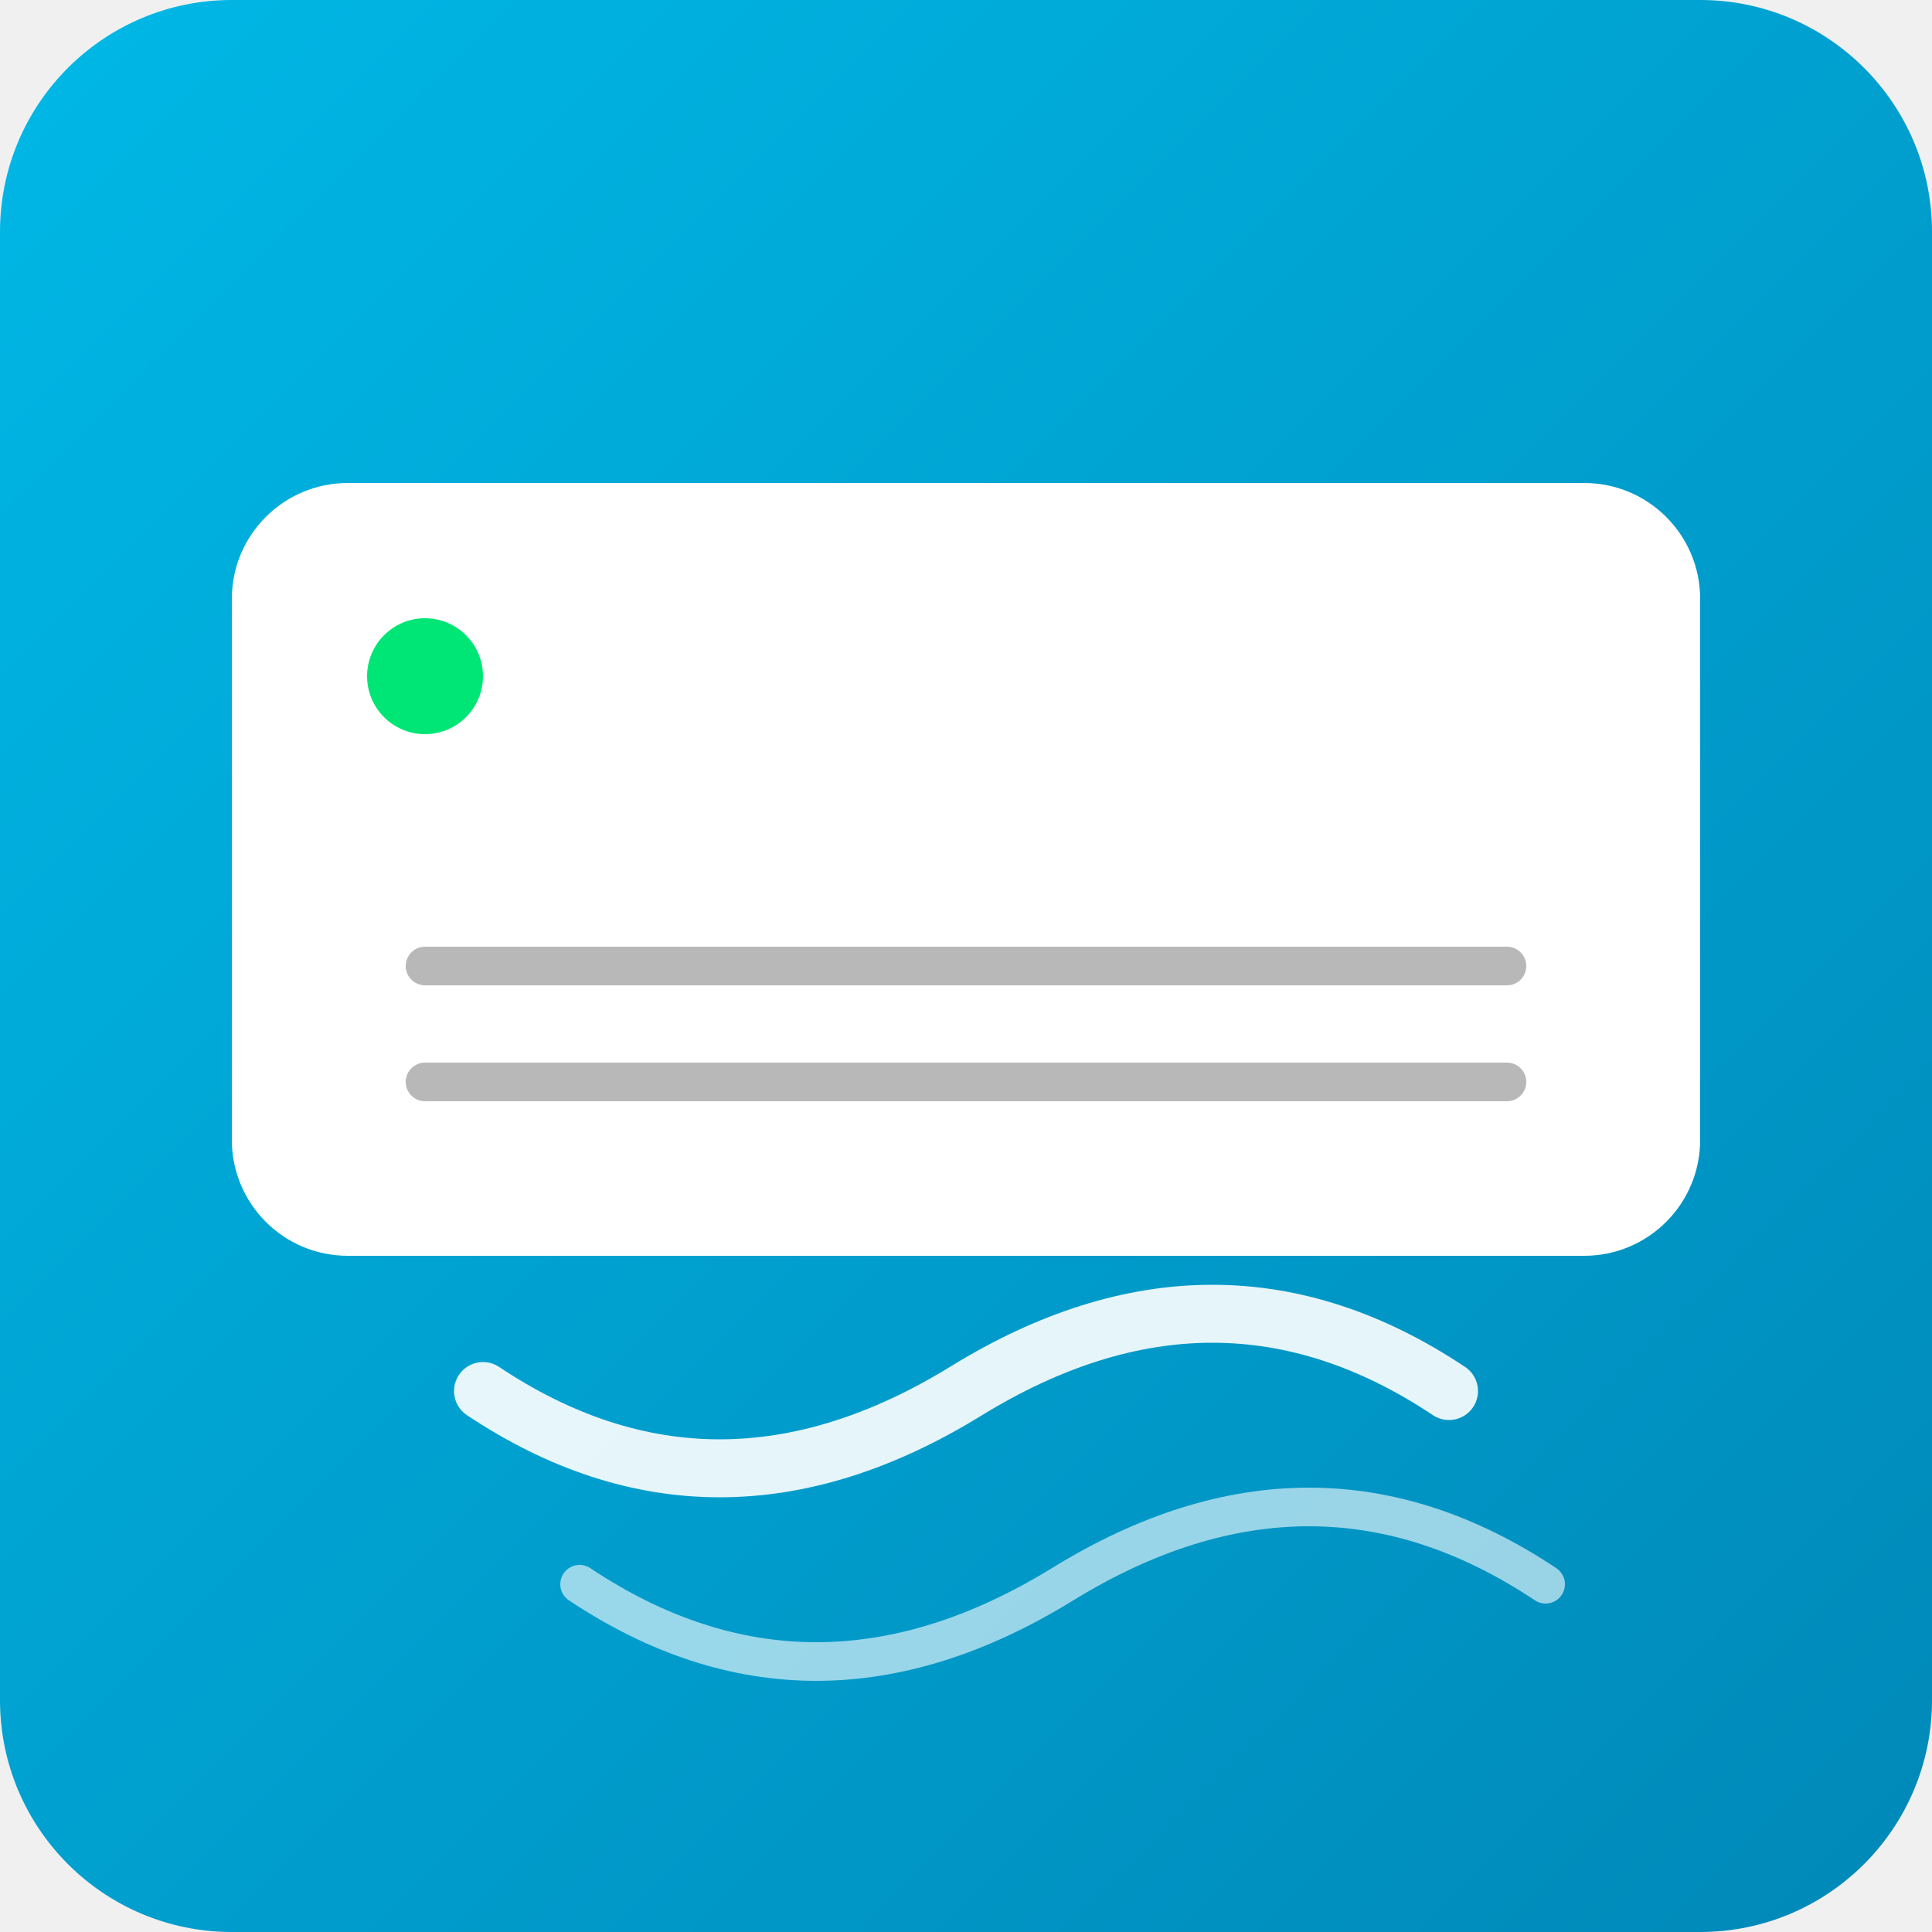
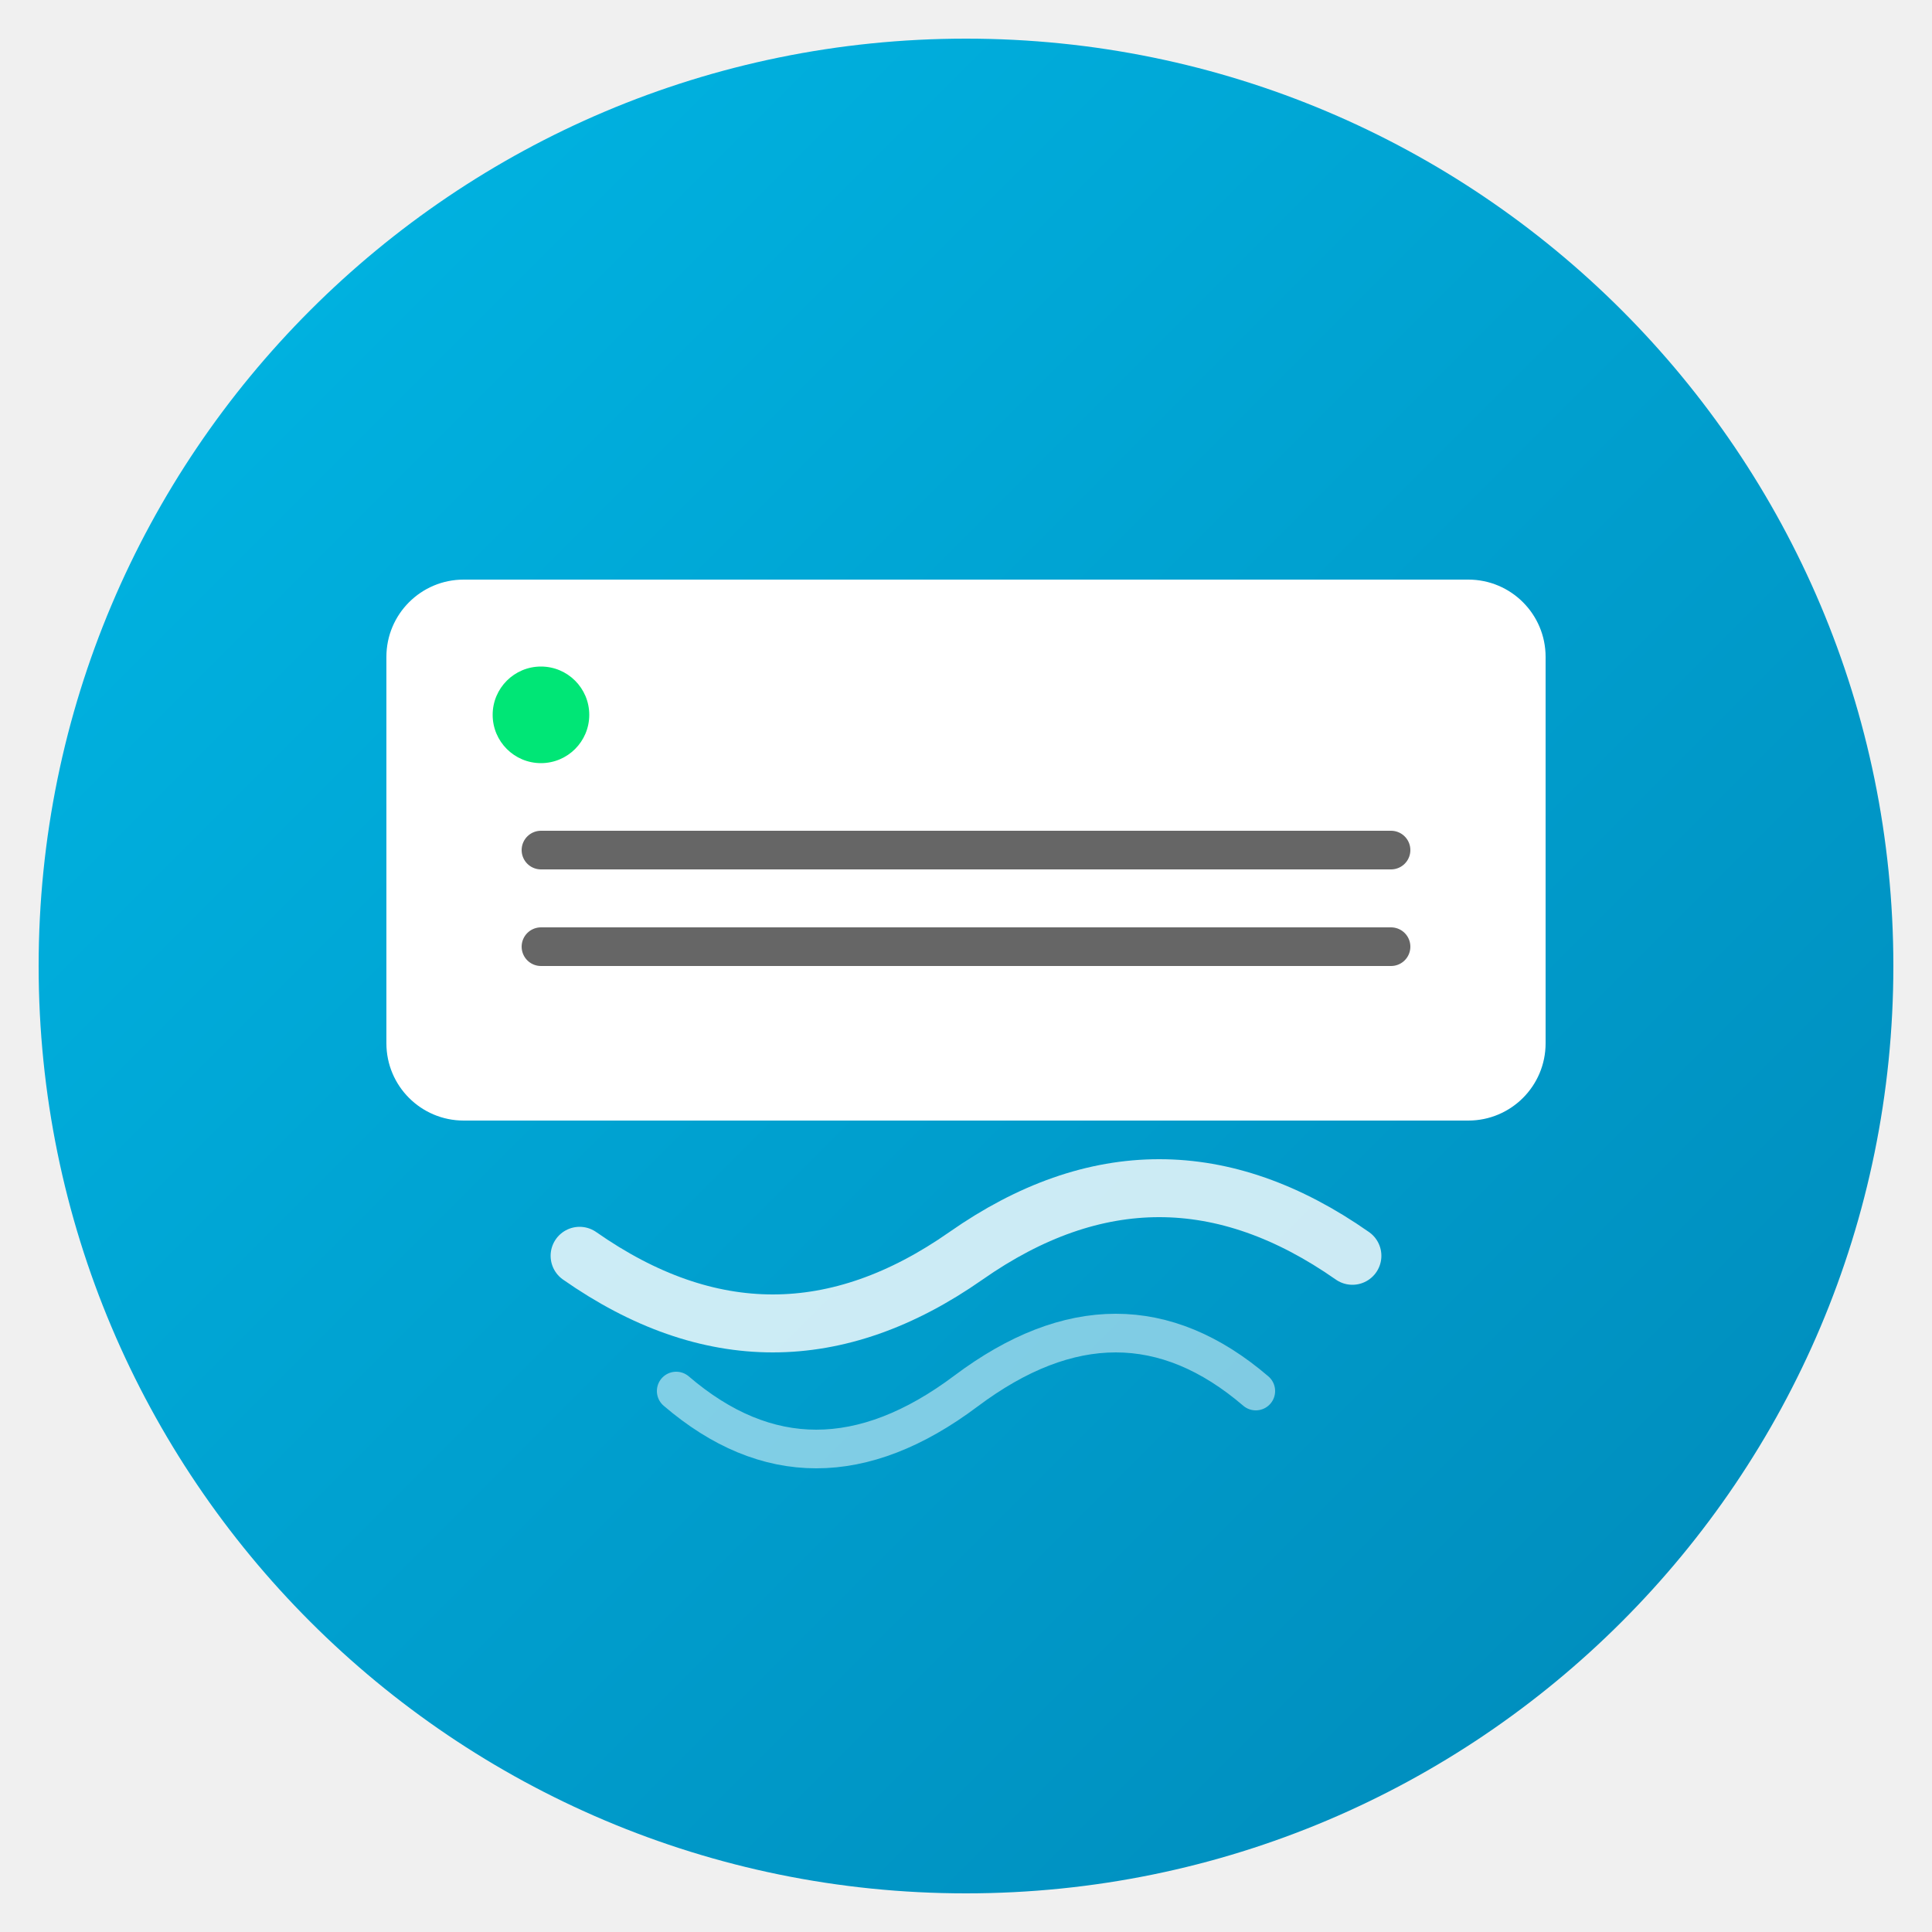
<svg xmlns="http://www.w3.org/2000/svg" viewBox="0 0 100 100">
  <defs>
    <linearGradient id="deviceBg" x1="0%" y1="0%" x2="100%" y2="100%">
      <stop offset="0%" style="stop-color:#00B8E6;stop-opacity:1" />
      <stop offset="100%" style="stop-color:#0088B8;stop-opacity:1" />
    </linearGradient>
  </defs>
-   <rect x="0" y="0" width="100" height="100" rx="12" ry="12" fill="url(#deviceBg)" />
-   <rect x="12" y="25" width="76" height="40" rx="6" ry="6" fill="#FFFFFF" />
-   <line x1="22" y1="50" x2="78" y2="50" stroke="#B8B8B8" stroke-width="2" stroke-linecap="round" />
-   <line x1="22" y1="56" x2="78" y2="56" stroke="#B8B8B8" stroke-width="2" stroke-linecap="round" />
-   <circle cx="22" cy="35" r="3" fill="#00E676" />
-   <path d="M 25 72 Q 37 80, 50 72 Q 63 64, 75 72" stroke="#FFFFFF" stroke-width="3" fill="none" stroke-linecap="round" opacity="0.9" />
-   <path d="M 30 82 Q 42 90, 55 82 Q 68 74, 80 82" stroke="#FFFFFF" stroke-width="2" fill="none" stroke-linecap="round" opacity="0.6" />
+   <circle cx="50" cy="50" r="48" fill="url(#deviceBg)" />
+   <rect x="20" y="30" width="60" height="28" rx="4" fill="#FFFFFF" />
+   <line x1="28" y1="44" x2="72" y2="44" stroke="#666666" stroke-width="2" stroke-linecap="round" />
+   <line x1="28" y1="49" x2="72" y2="49" stroke="#666666" stroke-width="2" stroke-linecap="round" />
+   <circle cx="28" cy="37" r="2.5" fill="#00E676" />
+   <path d="M 30 65 Q 40 72, 50 65 Q 60 58, 70 65" stroke="#FFFFFF" stroke-width="3" fill="none" stroke-linecap="round" opacity="0.8" />
+   <path d="M 35 72 Q 42 78, 50 72 Q 58 66, 65 72" stroke="#FFFFFF" stroke-width="2" fill="none" stroke-linecap="round" opacity="0.5" />
</svg>
